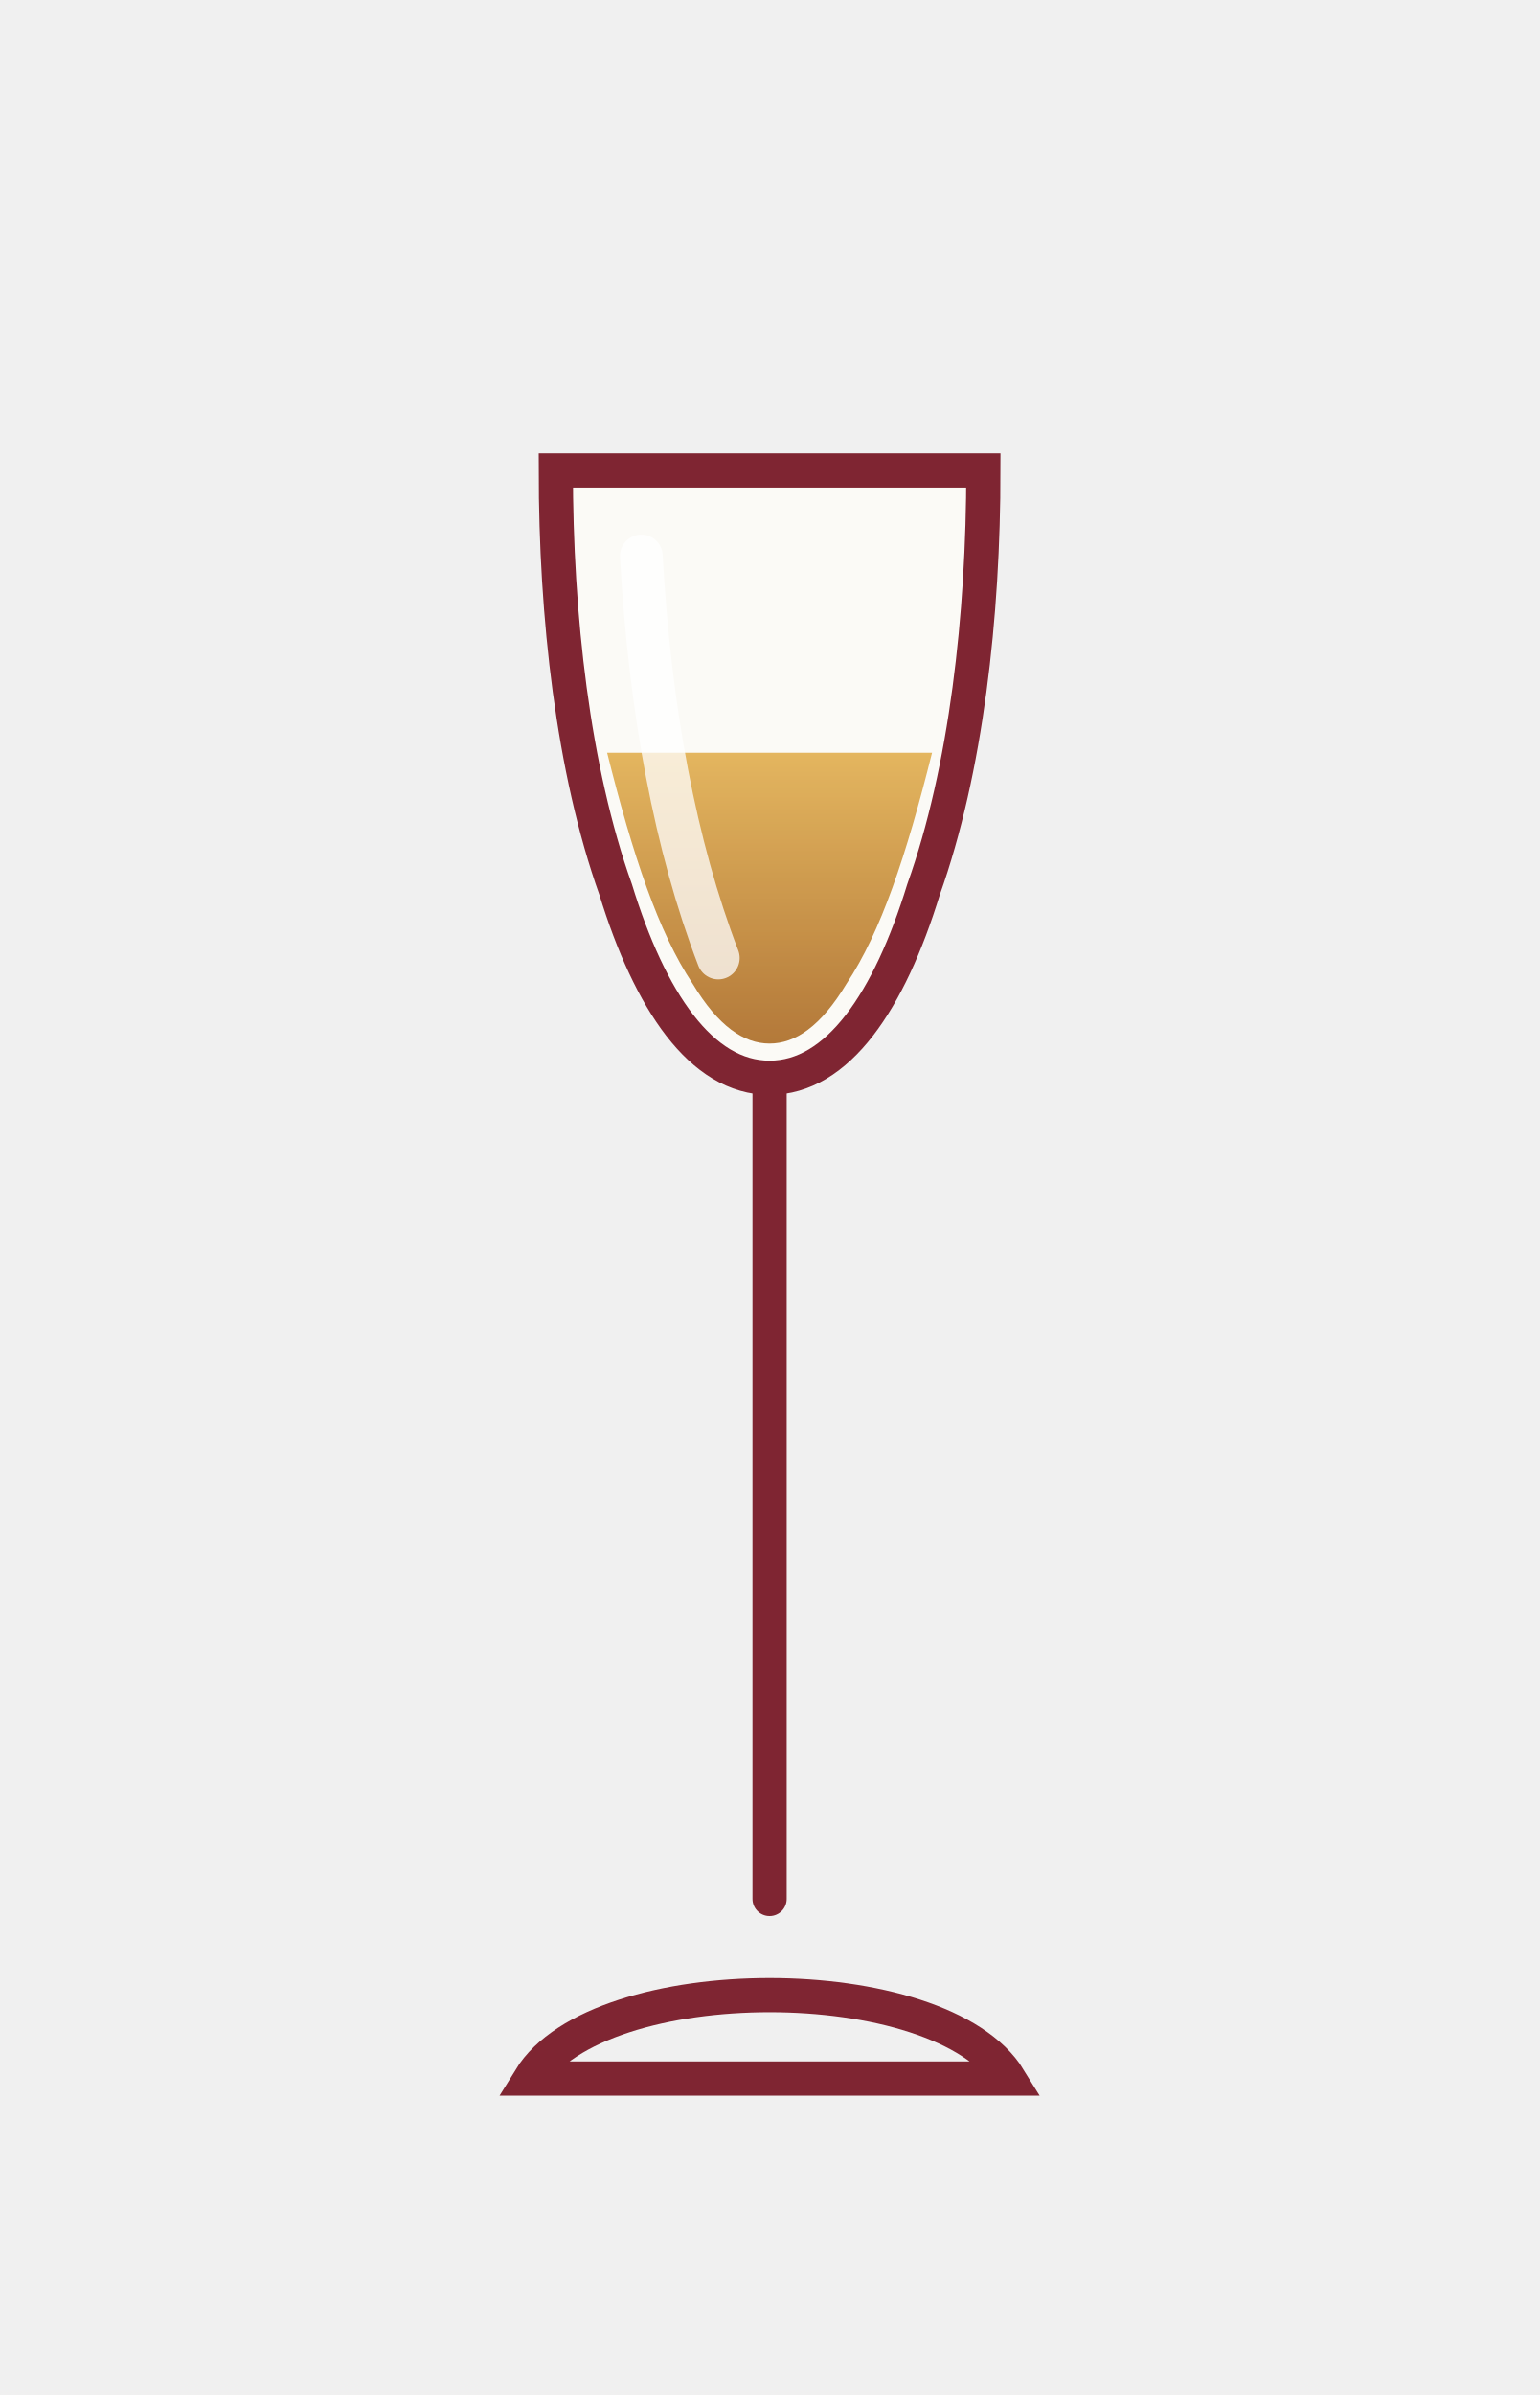
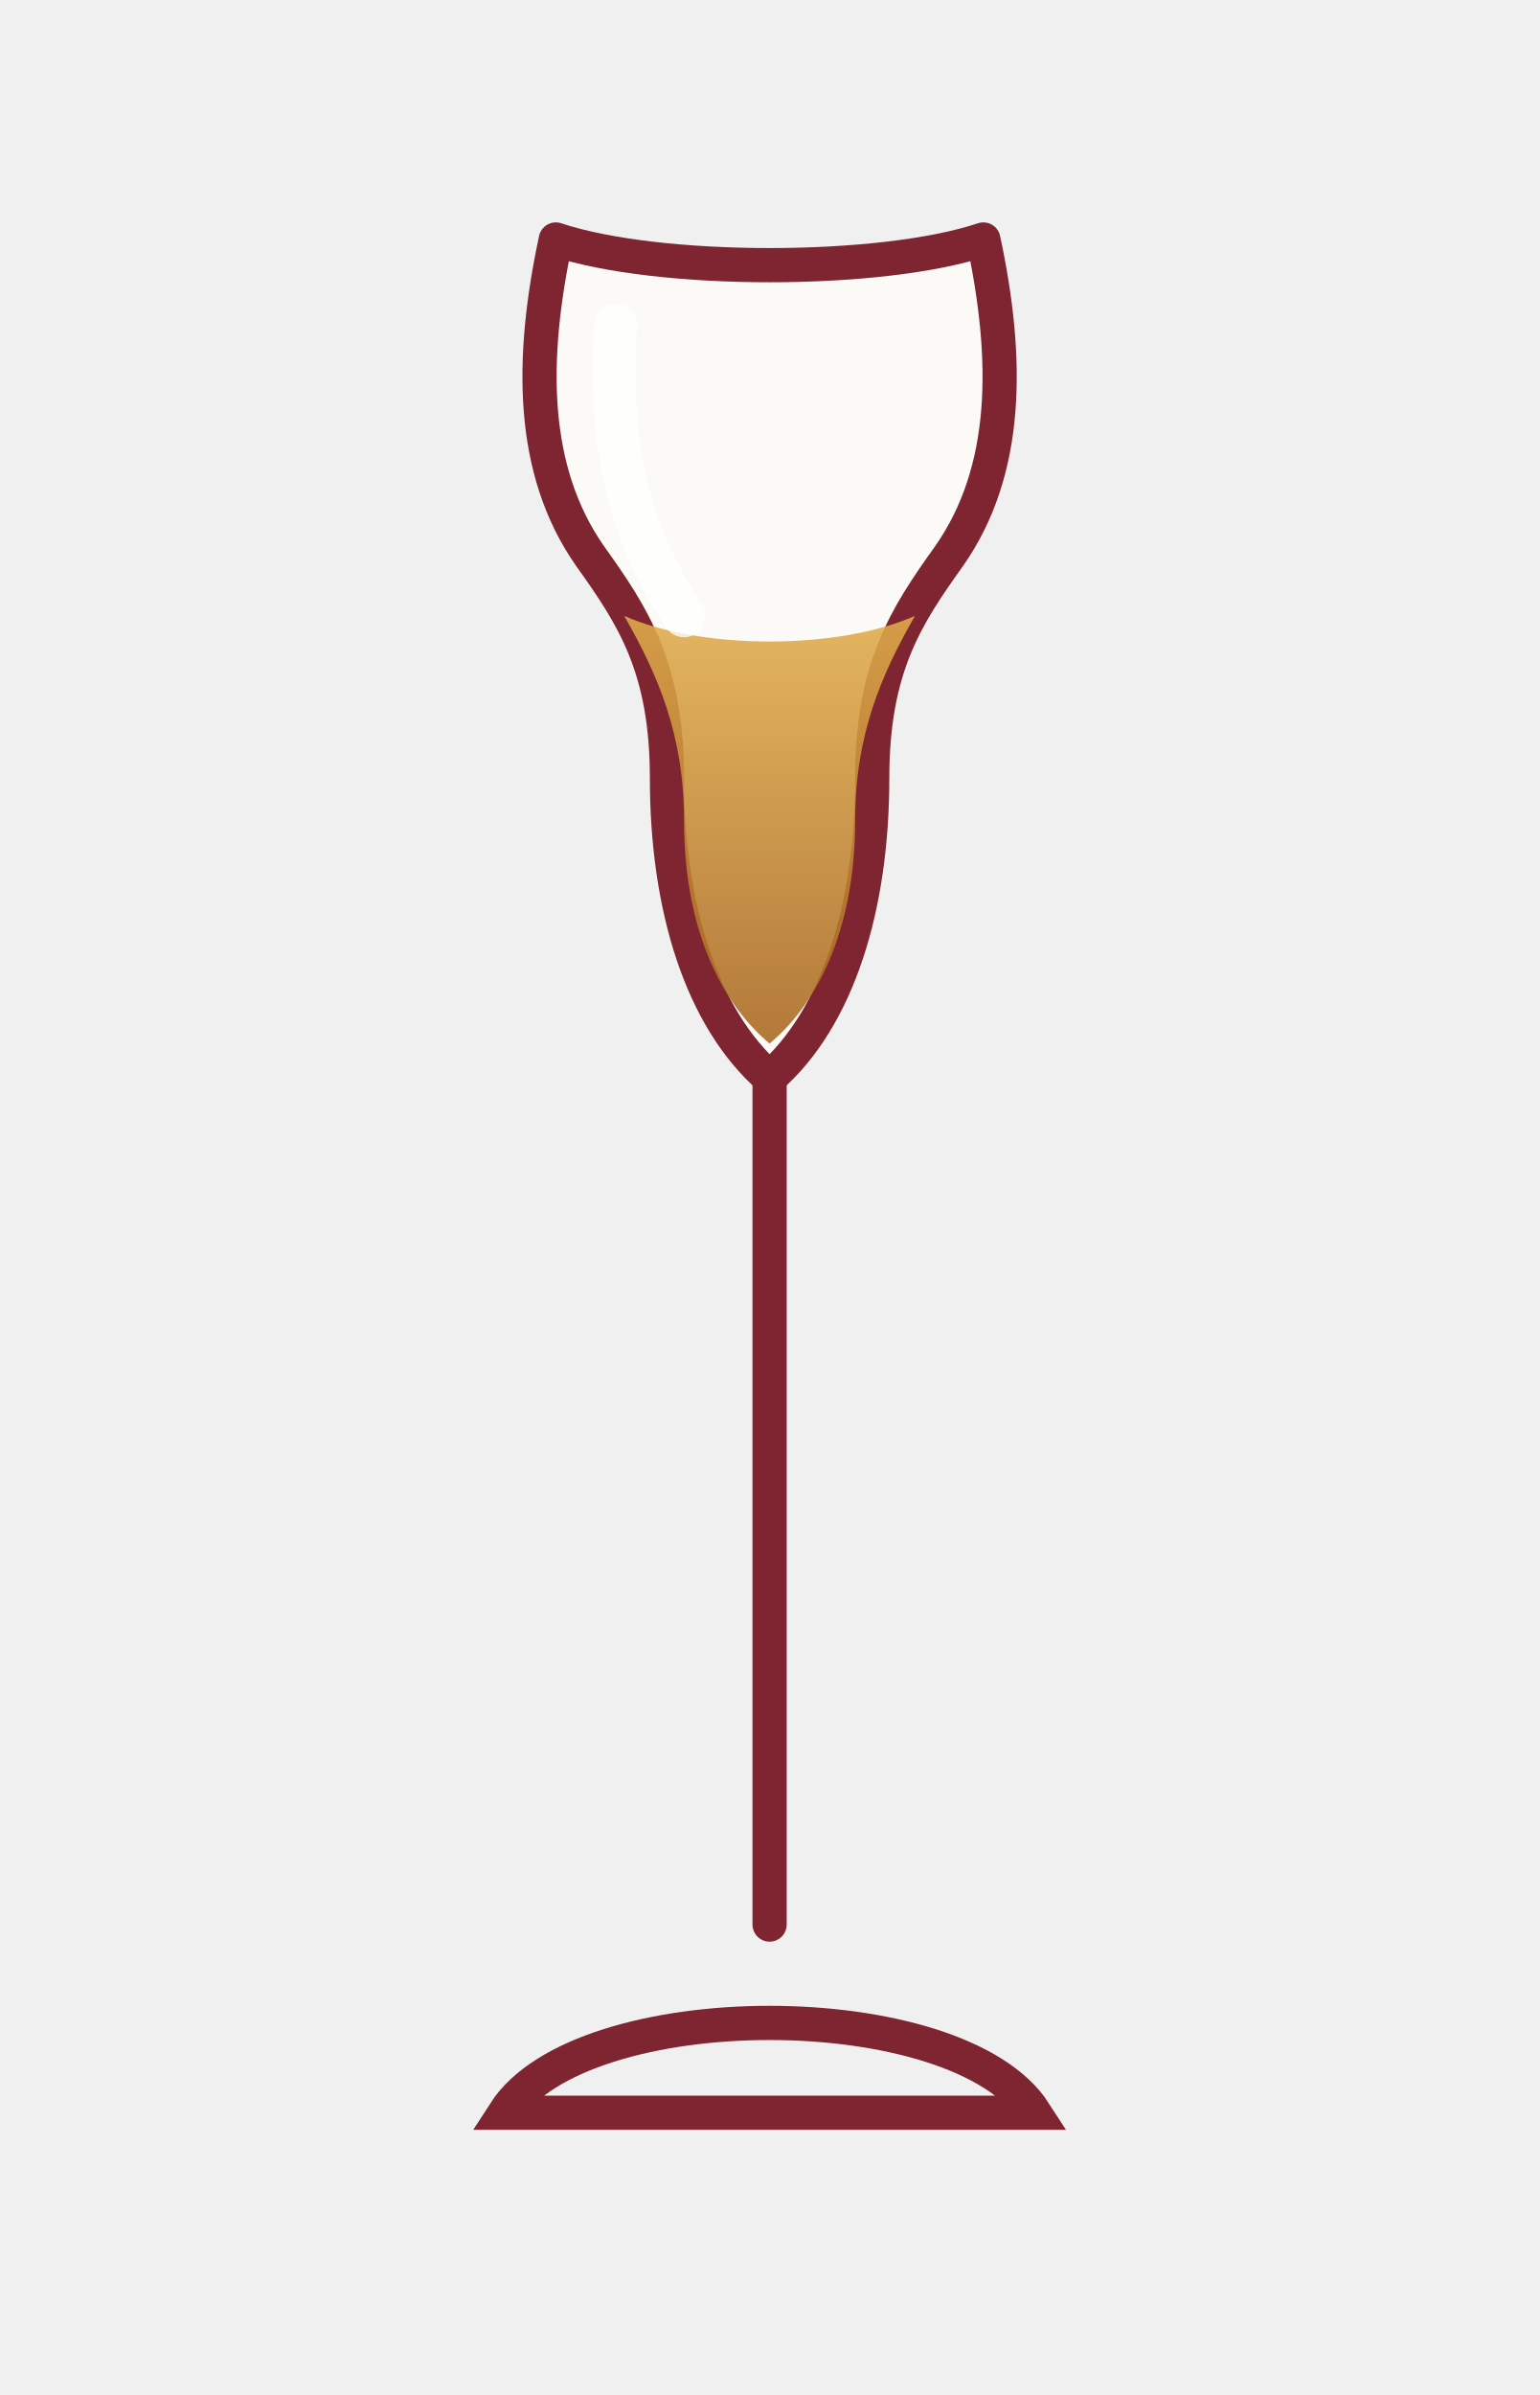
<svg xmlns="http://www.w3.org/2000/svg" viewBox="0 0 180 280" role="img" aria-labelledby="t d">
  <defs>
    <linearGradient id="g" x1="0" y1="0" x2="0" y2="1">
      <stop offset="0" stop-color="#e0ad4b" />
      <stop offset="1" stop-color="#a96820" />
    </linearGradient>
  </defs>
-   <path d="M65 55h50c0 17-2 35-7 49-4 13-10 22-18 22s-14-9-18-22c-5-14-7-32-7-49Z" fill="#fffdf8" fill-opacity=".75" stroke="#7f2532" stroke-width="4" />
-   <path d="M71 88h38c-3 12-6 21-10 27-3 5-6 7-9 7s-6-2-9-7c-4-6-7-15-10-27Z" fill="url(#g)" opacity=".88" />
-   <path d="M90 126v96M62 243c8-13 48-13 56 0Z" fill="none" stroke="#7f2532" stroke-width="4" stroke-linecap="round" />
-   <path d="M75 65c1 18 4 34 9 47" fill="none" stroke="#fff" stroke-width="5" stroke-linecap="round" opacity=".75" />
+   <path d="M65 28 C62 42 62 55 69 65 C74 72 78 78 78 91 C78 106 82 119 90 126 C98 119 102 106 102 91 C102 78 106 72 111 65 C118 55 118 42 115 28 C103 32 77 32 65 28Z" fill="#fffdf8" fill-opacity=".75" stroke="#7f2532" stroke-width="4" stroke-linejoin="round" />
+   <path d="M73 72 C77 79 80 86 80 96 C80 108 84 117 90 122 C96 117 100 108 100 96 C100 86 103 79 107 72 C98 76 82 76 73 72Z" fill="url(#g)" opacity=".88" />
+   <path d="M90 126v99M59 247c9-14 53-14 62 0Z" fill="none" stroke="#7f2532" stroke-width="4" stroke-linecap="round" />
+   <path d="M72 38c-1 15 2 25 8 34" fill="none" stroke="#fff" stroke-width="5" stroke-linecap="round" opacity=".75" />
</svg>
